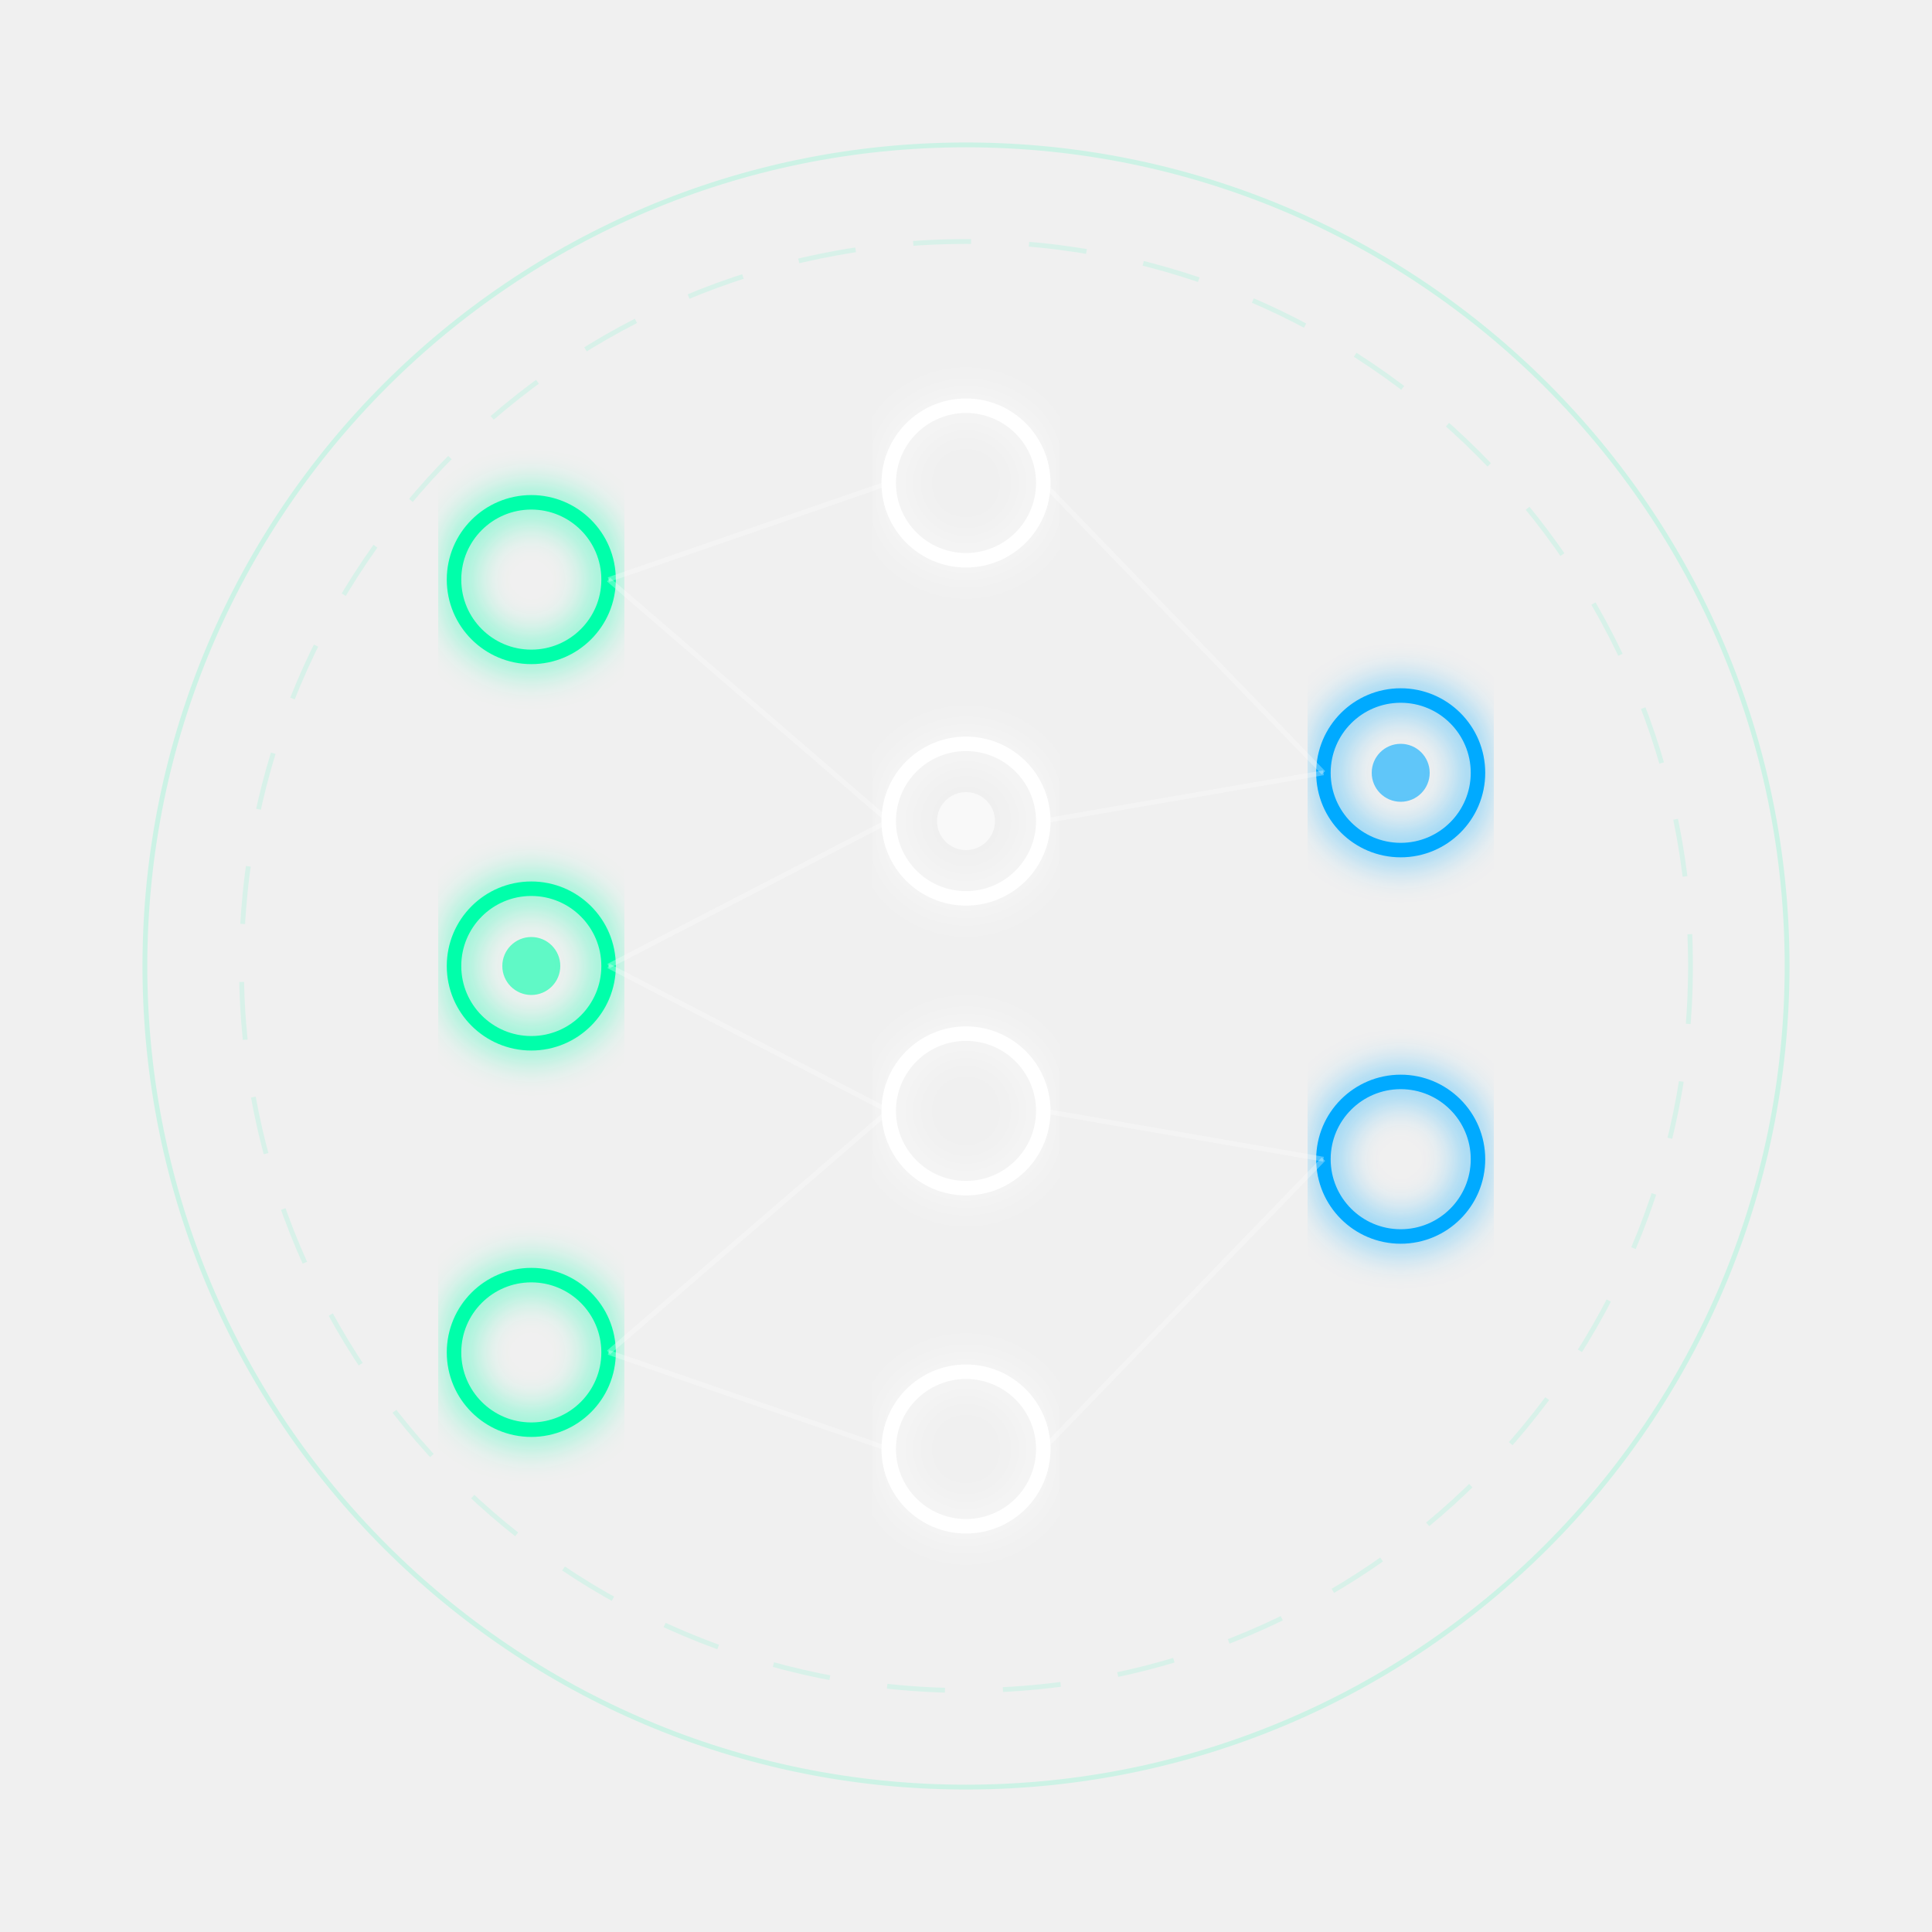
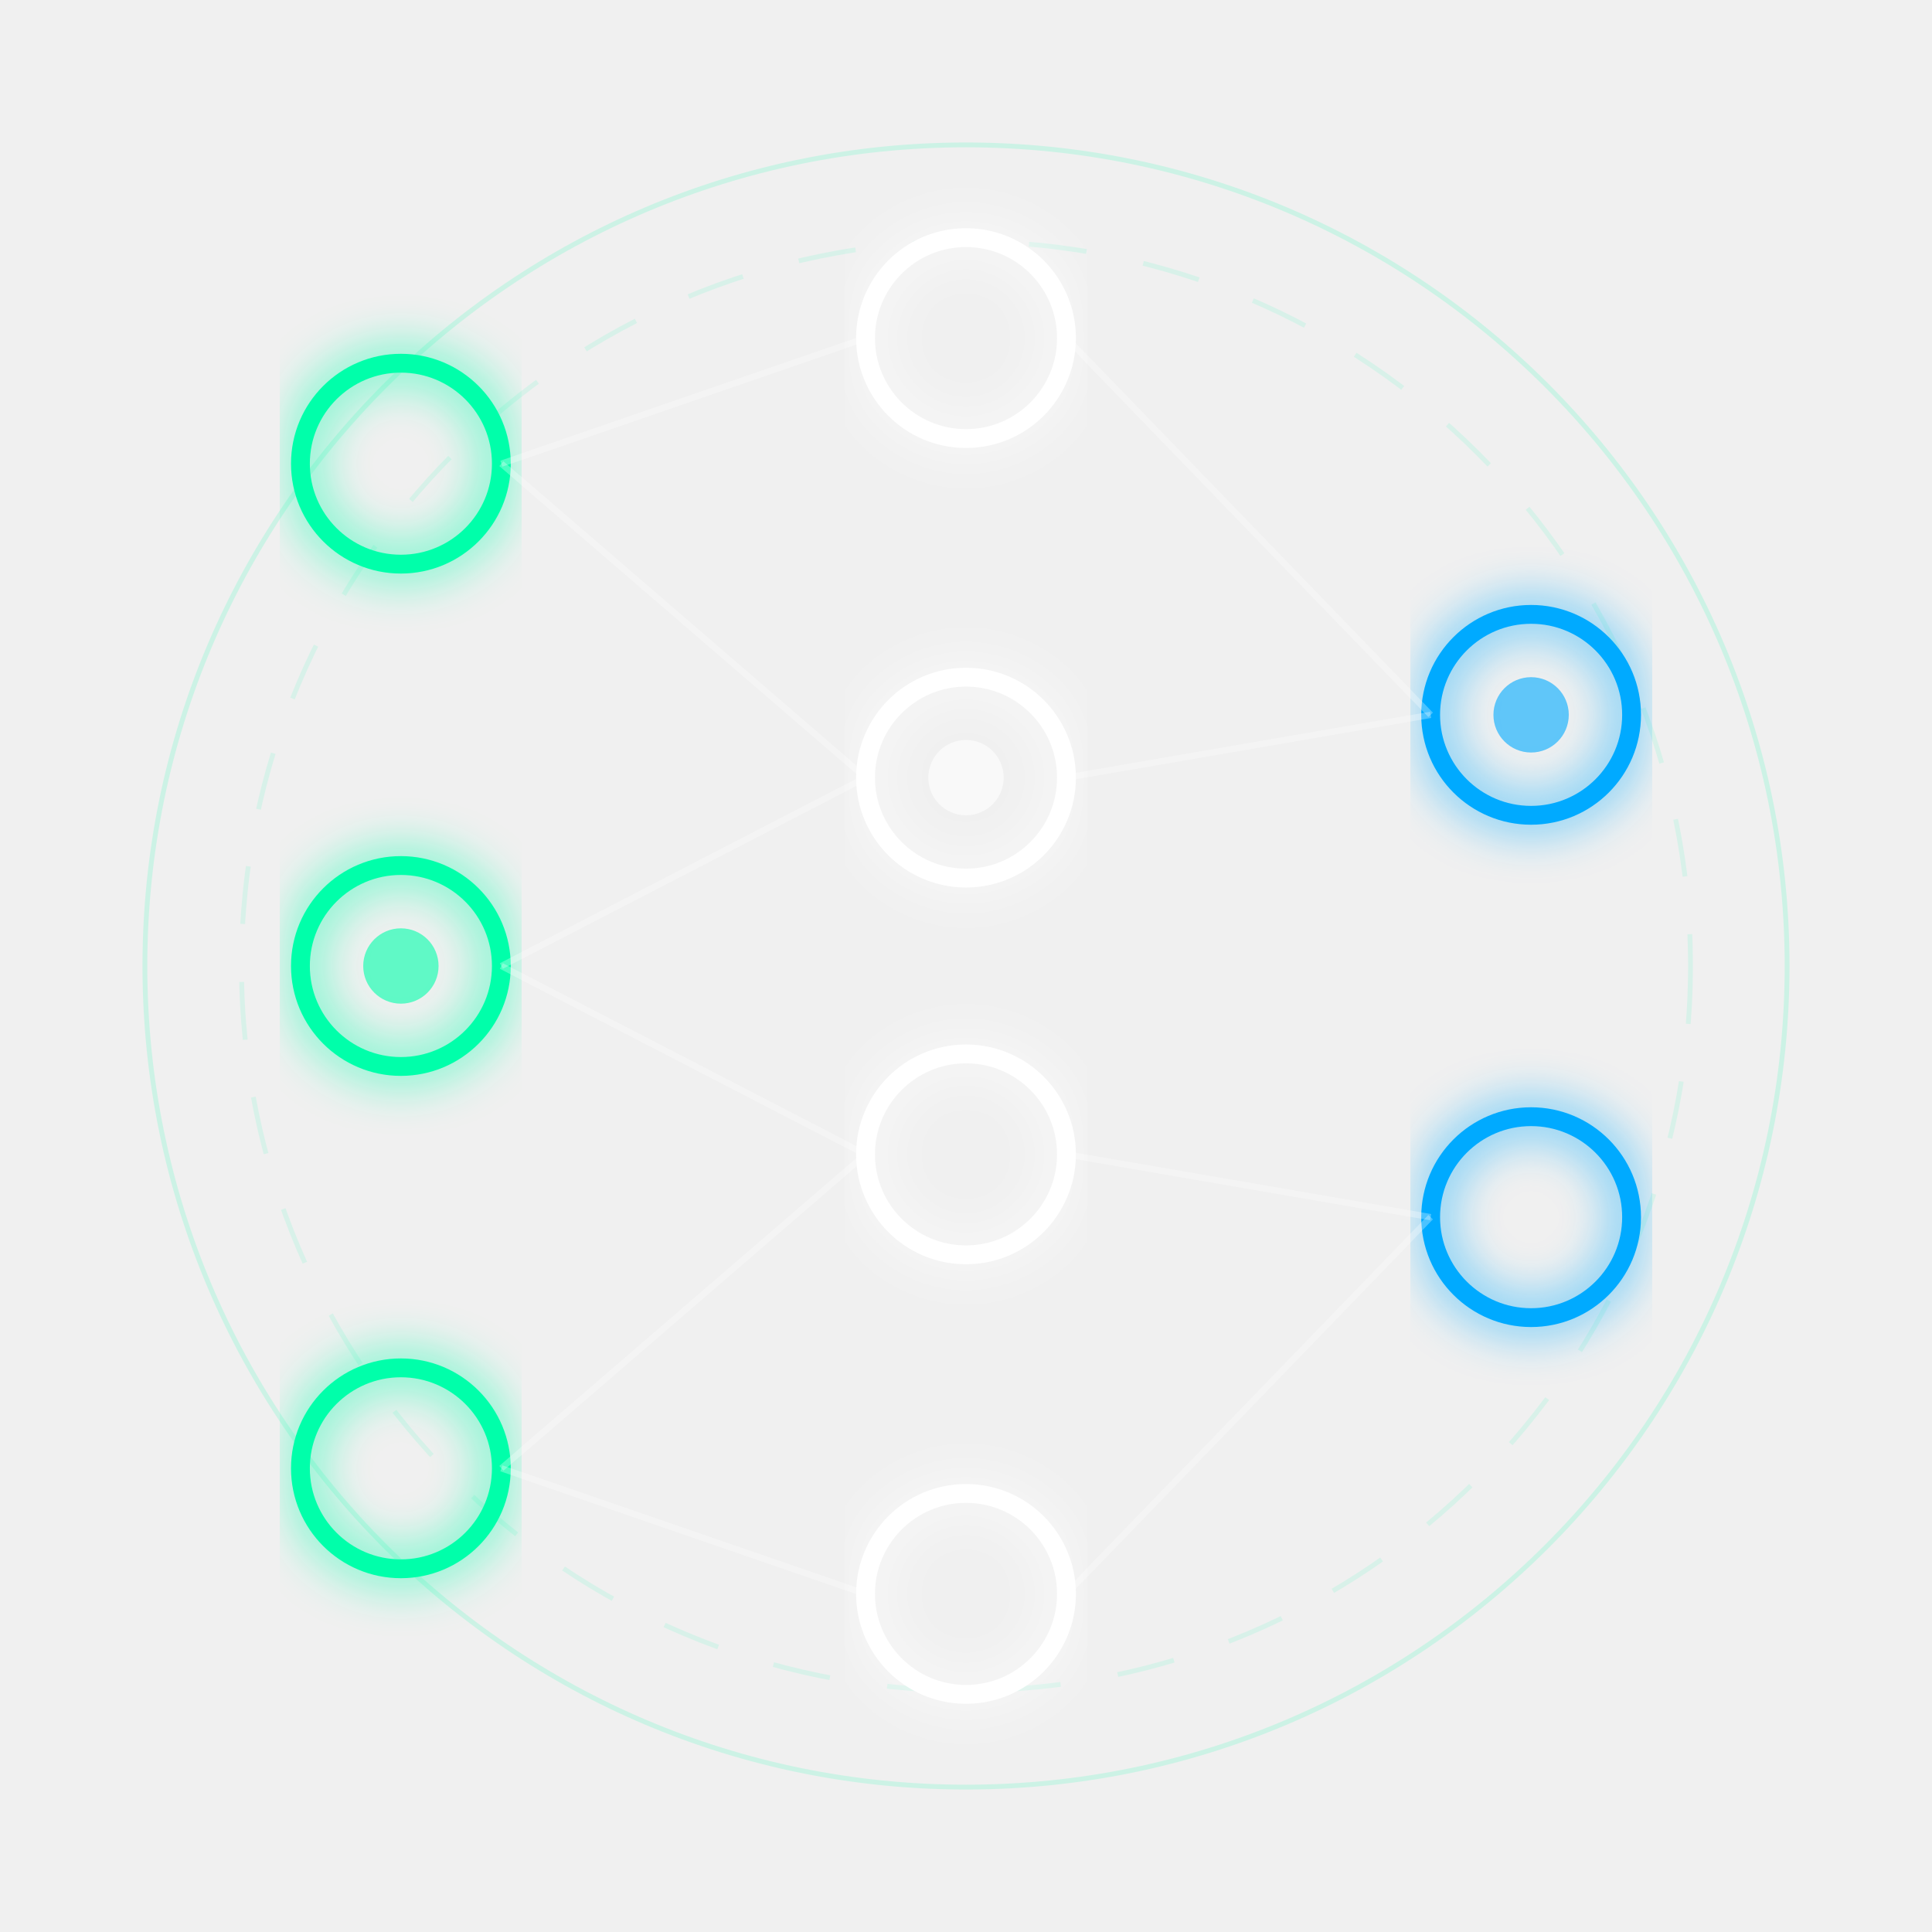
<svg xmlns="http://www.w3.org/2000/svg" width="200" height="200" viewBox="0 0 200 200">
  <defs>
    <filter id="glow-ml">
      <feGaussianBlur stdDeviation="2" result="coloredBlur" />
      <feMerge>
        <feMergeNode in="coloredBlur" />
        <feMergeNode in="SourceGraphic" />
      </feMerge>
    </filter>
  </defs>
  <circle cx="100" cy="100" r="85" fill="none" stroke="#00ffaa" stroke-width="0.5" stroke-opacity="0.15" />
  <circle cx="100" cy="100" r="75" fill="none" stroke="#00ffaa" stroke-width="0.5" stroke-opacity="0.1" stroke-dasharray="6,6" />
-   <g filter="url(#glow-ml)">
-     <circle cx="55" cy="60" r="8" fill="none" stroke="#00ffaa" stroke-width="1.5" />
-     <circle cx="55" cy="100" r="8" fill="none" stroke="#00ffaa" stroke-width="1.5" />
-     <circle cx="55" cy="140" r="8" fill="none" stroke="#00ffaa" stroke-width="1.5" />
-   </g>
-   <g filter="url(#glow-ml)">
-     <circle cx="100" cy="50" r="8" fill="none" stroke="#ffffff" stroke-width="1.5" />
-     <circle cx="100" cy="85" r="8" fill="none" stroke="#ffffff" stroke-width="1.5" />
-     <circle cx="100" cy="115" r="8" fill="none" stroke="#ffffff" stroke-width="1.5" />
-     <circle cx="100" cy="150" r="8" fill="none" stroke="#ffffff" stroke-width="1.5" />
-   </g>
-   <g filter="url(#glow-ml)">
-     <circle cx="145" cy="80" r="8" fill="none" stroke="#00aaff" stroke-width="1.5" />
-     <circle cx="145" cy="120" r="8" fill="none" stroke="#00aaff" stroke-width="1.5" />
-   </g>
-   <g stroke="#ffffff" stroke-width="0.5" stroke-opacity="0.3">
-     <line x1="63" y1="60" x2="92" y2="50" />
-     <line x1="63" y1="60" x2="92" y2="85" />
-     <line x1="63" y1="100" x2="92" y2="85" />
-     <line x1="63" y1="100" x2="92" y2="115" />
-     <line x1="63" y1="140" x2="92" y2="115" />
-     <line x1="63" y1="140" x2="92" y2="150" />
-   </g>
-   <g stroke="#ffffff" stroke-width="0.5" stroke-opacity="0.3">
-     <line x1="108" y1="50" x2="137" y2="80" />
-     <line x1="108" y1="85" x2="137" y2="80" />
-     <line x1="108" y1="115" x2="137" y2="120" />
-     <line x1="108" y1="150" x2="137" y2="120" />
-   </g>
-   <g fill="#00ffaa" fill-opacity="0.6">
-     <circle cx="55" cy="100" r="3" />
-     <circle cx="100" cy="85" r="3" fill="#ffffff" />
-     <circle cx="145" cy="80" r="3" fill="#00aaff" />
+   <g transform="translate(100, 100) scale(1.3) translate(-100, -100)">
+     <g filter="url(#glow-ml)">
+       <circle cx="55" cy="60" r="8" fill="none" stroke="#00ffaa" stroke-width="1.5" />
+       <circle cx="55" cy="100" r="8" fill="none" stroke="#00ffaa" stroke-width="1.5" />
+       <circle cx="55" cy="140" r="8" fill="none" stroke="#00ffaa" stroke-width="1.5" />
+     </g>
+     <g filter="url(#glow-ml)">
+       <circle cx="100" cy="50" r="8" fill="none" stroke="#ffffff" stroke-width="1.5" />
+       <circle cx="100" cy="85" r="8" fill="none" stroke="#ffffff" stroke-width="1.5" />
+       <circle cx="100" cy="115" r="8" fill="none" stroke="#ffffff" stroke-width="1.5" />
+       <circle cx="100" cy="150" r="8" fill="none" stroke="#ffffff" stroke-width="1.5" />
+     </g>
+     <g filter="url(#glow-ml)">
+       <circle cx="145" cy="80" r="8" fill="none" stroke="#00aaff" stroke-width="1.5" />
+       <circle cx="145" cy="120" r="8" fill="none" stroke="#00aaff" stroke-width="1.5" />
+     </g>
+     <g stroke="#ffffff" stroke-width="0.5" stroke-opacity="0.3">
+       <line x1="63" y1="60" x2="92" y2="50" />
+       <line x1="63" y1="60" x2="92" y2="85" />
+       <line x1="63" y1="100" x2="92" y2="85" />
+       <line x1="63" y1="100" x2="92" y2="115" />
+       <line x1="63" y1="140" x2="92" y2="115" />
+       <line x1="63" y1="140" x2="92" y2="150" />
+     </g>
+     <g stroke="#ffffff" stroke-width="0.5" stroke-opacity="0.3">
+       <line x1="108" y1="50" x2="137" y2="80" />
+       <line x1="108" y1="85" x2="137" y2="80" />
+       <line x1="108" y1="115" x2="137" y2="120" />
+       <line x1="108" y1="150" x2="137" y2="120" />
+     </g>
+     <g fill="#00ffaa" fill-opacity="0.6">
+       <circle cx="55" cy="100" r="3" />
+       <circle cx="100" cy="85" r="3" fill="#ffffff" />
+       <circle cx="145" cy="80" r="3" fill="#00aaff" />
+     </g>
  </g>
</svg>
